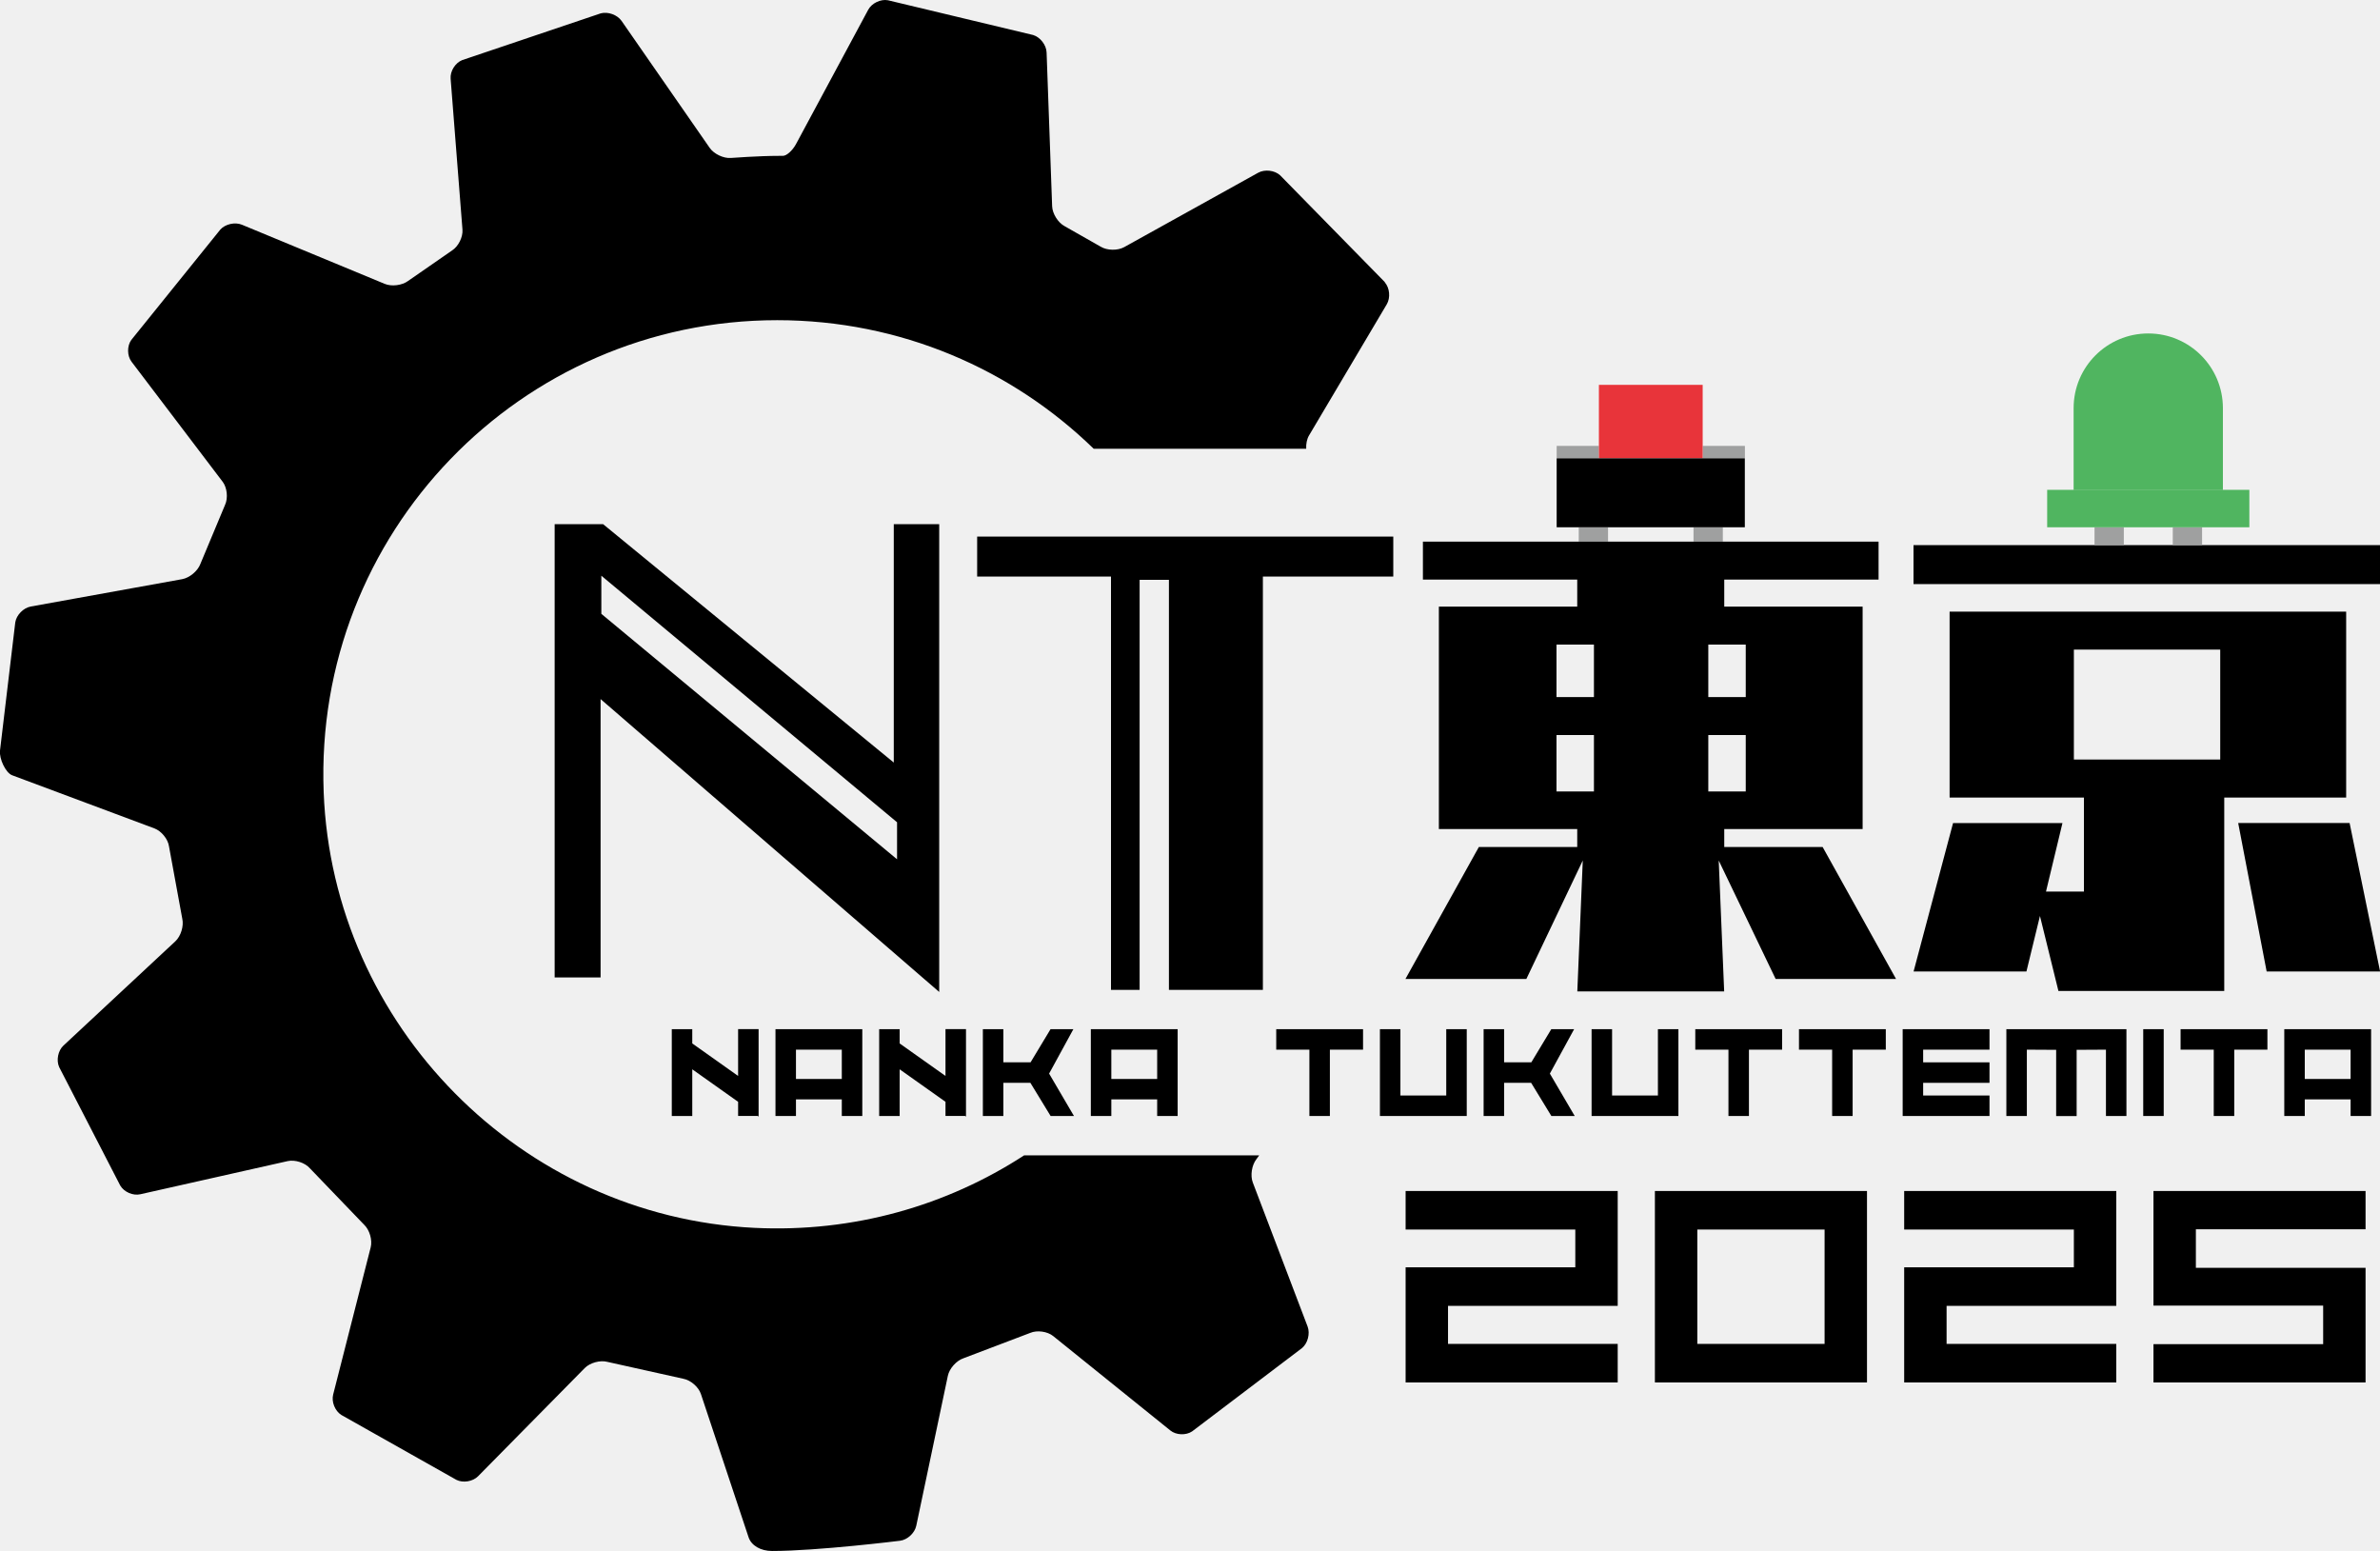
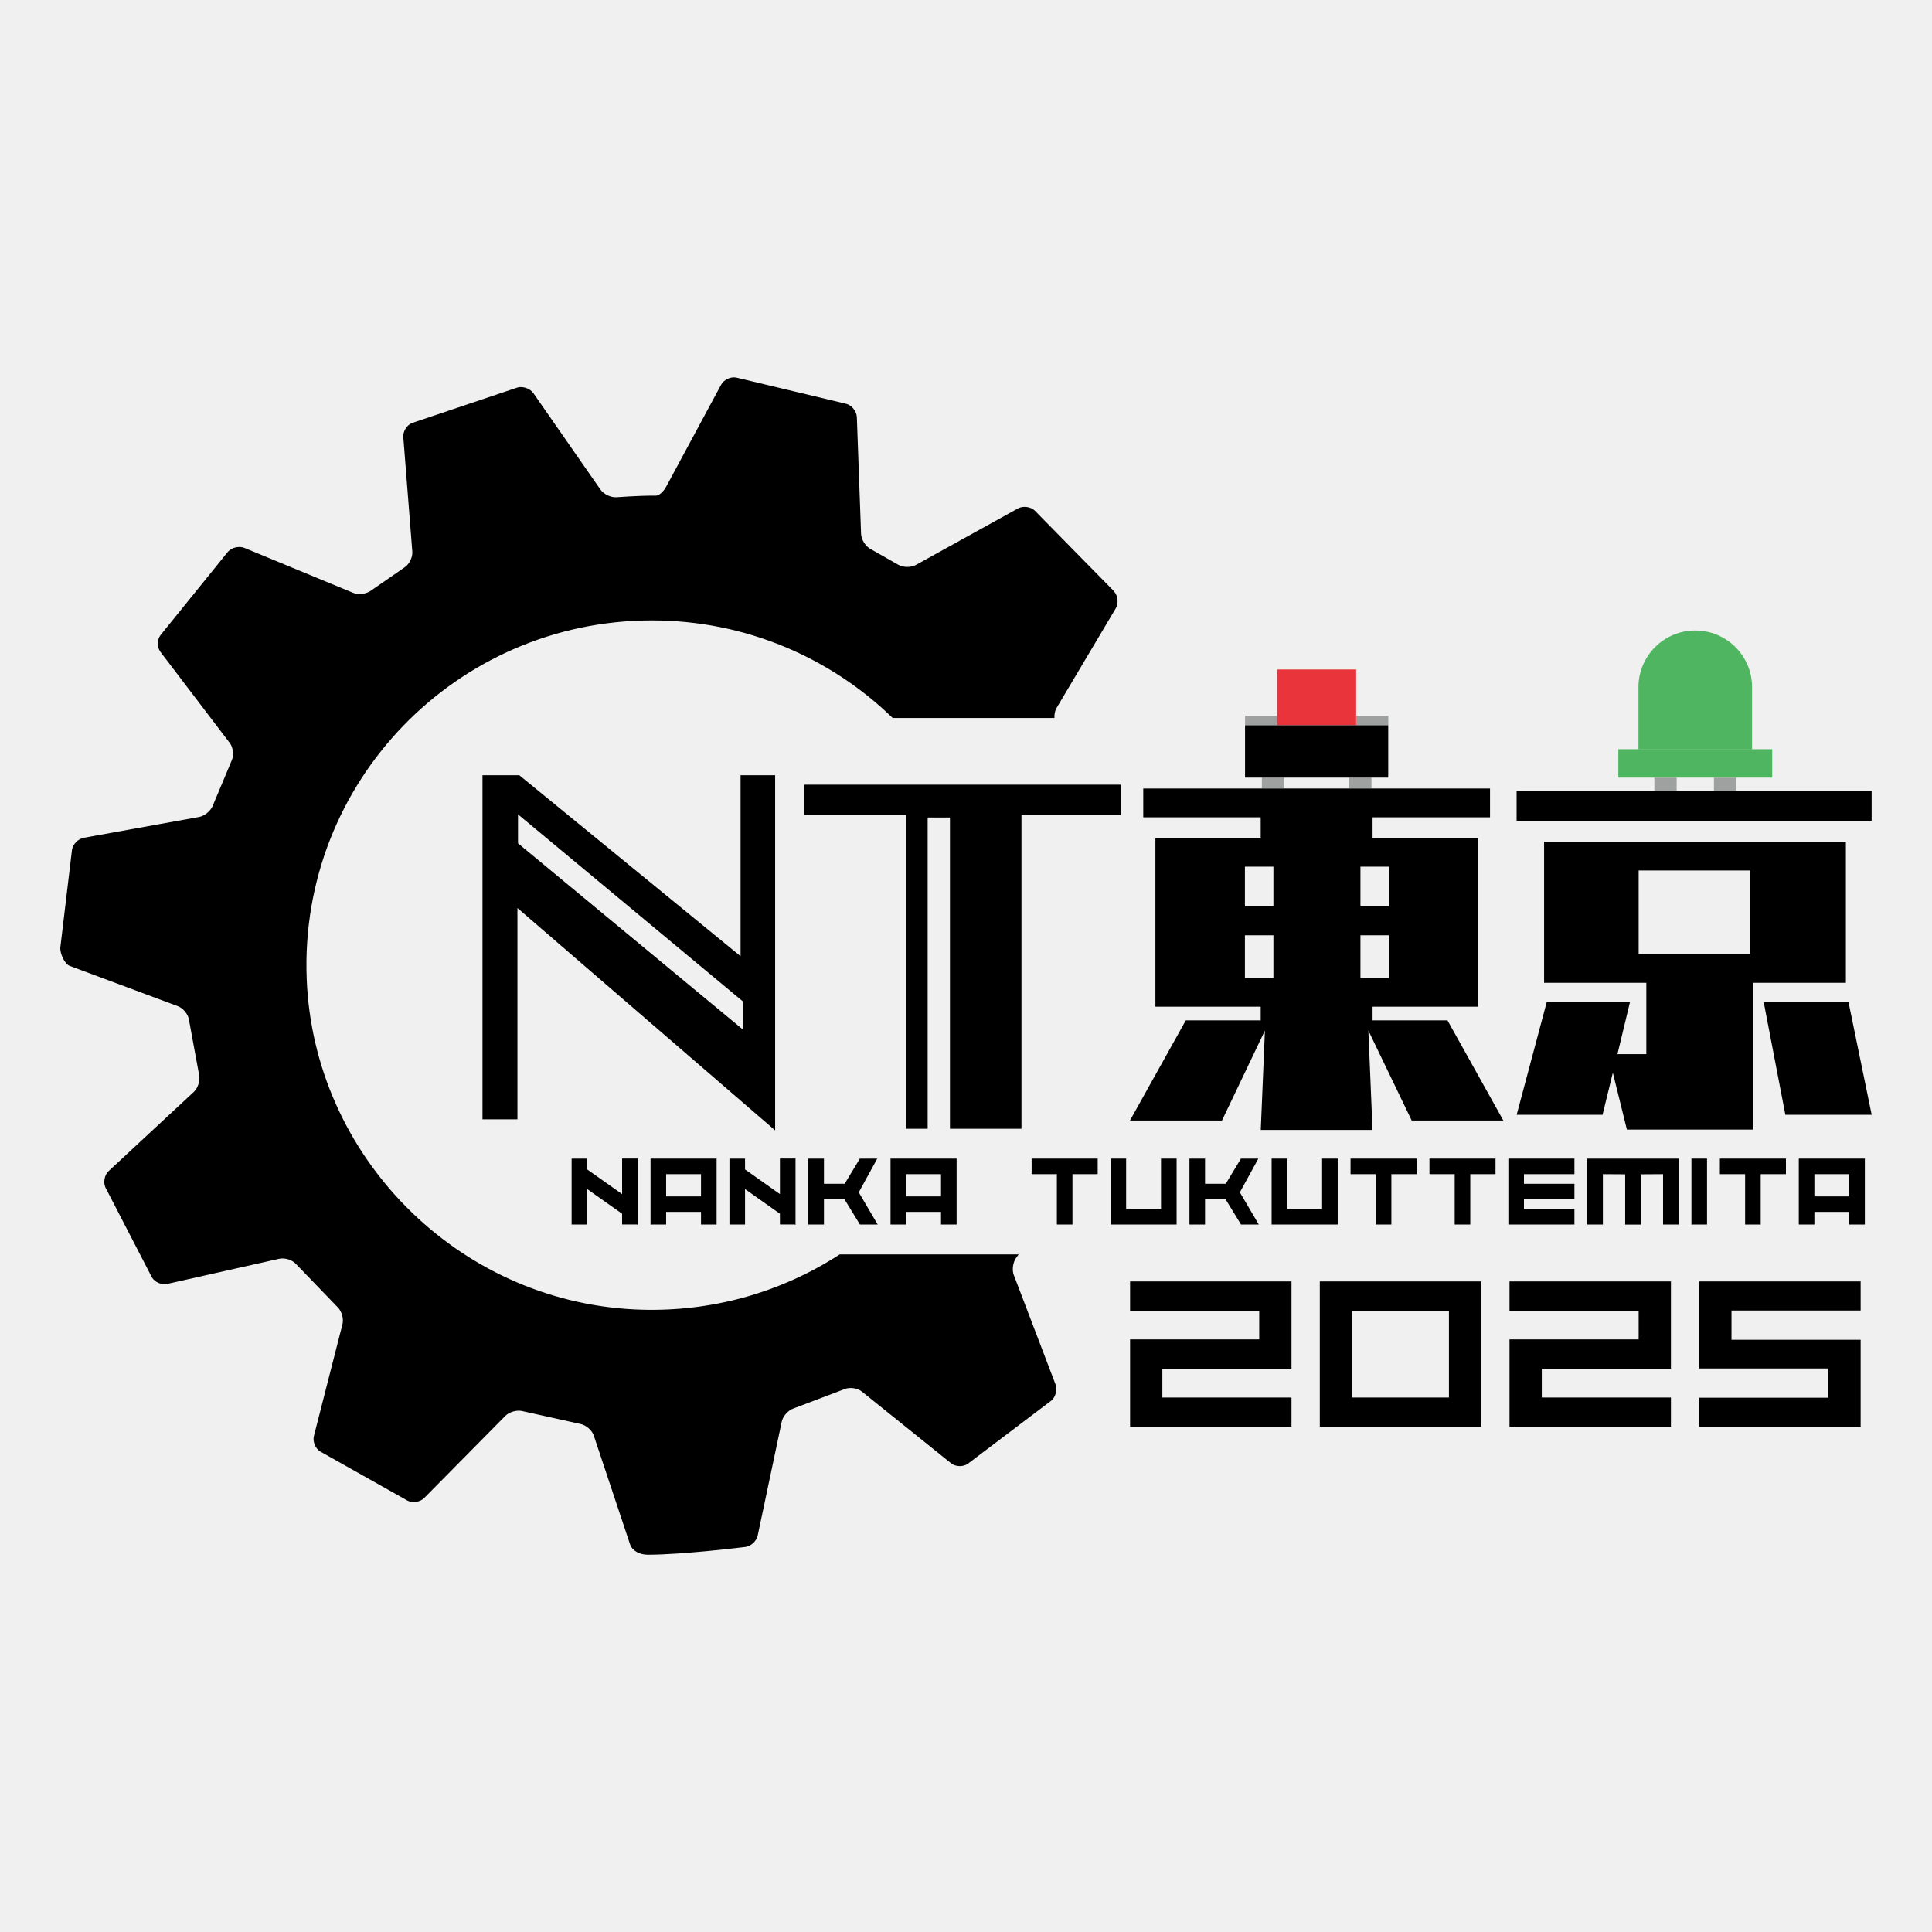
- <svg xmlns="http://www.w3.org/2000/svg" id="_レイヤー_1" data-name="レイヤー_1" version="1.1" viewBox="0 0 283.46 184.69">
+ <svg xmlns="http://www.w3.org/2000/svg" width="128" height="128" viewBox="0 0 128 128" fill="none">
+   <g clip-path="url(#clip0_2233_2)">
+     <path d="M74.871 84.899H85.565V90.676H77.009V92.59H85.565V94.528H74.871V88.738H83.427V86.838H74.871V84.899Z" fill="black" />
+     <path d="M87.44 84.899V94.528H98.134V84.899M95.996 92.59H89.578V86.838H95.996V92.59Z" fill="black" />
+     <path d="M100.009 84.899H110.703V90.676H102.147V92.59H110.703V94.528H100.009V88.738H108.565V86.838H100.009V84.899Z" fill="black" />
+     <path d="M123.272 86.825H114.716V88.763H123.272V94.528H112.578V92.602H121.134V90.664H112.578V84.899H123.272V86.825Z" fill="black" />
+     <path d="M73.825 39.19L68.542 33.814C68.263 33.561 67.767 33.506 67.437 33.687L60.681 37.429C60.35 37.611 59.821 37.602 59.5 37.408L57.675 36.373C57.345 36.196 57.061 35.744 57.048 35.372L56.769 27.64C56.756 27.264 56.452 26.871 56.092 26.761L48.768 25.013C48.4 24.945 47.951 25.16 47.773 25.494L44.137 32.243C43.959 32.572 43.658 32.843 43.468 32.838H43.294C42.24 32.838 40.852 32.944 40.852 32.944C40.475 32.974 39.992 32.741 39.78 32.433L35.34 26.052C35.124 25.743 34.654 25.574 34.29 25.672L27.3 28.024C26.953 28.163 26.691 28.581 26.72 28.957L27.317 36.547C27.347 36.918 27.114 37.391 26.797 37.594L24.574 39.131C24.273 39.355 23.74 39.423 23.393 39.275L16.196 36.301C15.849 36.158 15.358 36.268 15.108 36.547L10.621 42.096C10.401 42.4 10.405 42.894 10.633 43.194L15.223 49.225C15.451 49.52 15.506 50.044 15.35 50.386L14.101 53.368C13.969 53.718 13.559 54.06 13.186 54.128L5.549 55.505C5.181 55.572 4.829 55.927 4.77 56.299L4 62.748C3.953 63.166 4.288 63.867 4.609 63.989L11.785 66.663C12.136 66.794 12.471 67.199 12.521 67.571L13.19 71.207C13.275 71.57 13.118 72.081 12.843 72.339L7.2 77.584C6.925 77.838 6.828 78.328 6.984 78.67L10.062 84.624C10.252 84.95 10.705 85.148 11.074 85.064L18.508 83.395C18.876 83.315 19.38 83.476 19.625 83.759L22.364 86.601C22.635 86.859 22.783 87.37 22.69 87.733L20.798 95.136C20.705 95.499 20.887 95.96 21.209 96.162L27.012 99.427C27.347 99.596 27.842 99.512 28.105 99.246L33.485 93.802C33.748 93.536 34.264 93.396 34.624 93.493L38.451 94.342C38.819 94.41 39.222 94.752 39.34 95.111L41.74 102.307C41.88 102.734 42.354 103.004 42.926 103.004C45.233 103.004 49.382 102.489 49.382 102.489C49.754 102.443 50.123 102.1 50.199 101.733L51.791 94.194C51.867 93.827 52.222 93.43 52.578 93.312L55.944 92.036C56.291 91.888 56.811 91.96 57.103 92.197L63.009 96.944C63.301 97.18 63.797 97.197 64.106 96.99L69.651 92.796C69.939 92.556 70.062 92.07 69.931 91.72L67.166 84.472C67.031 84.122 67.115 83.594 67.348 83.298L67.488 83.108H55.635C51.752 85.625 47.058 86.998 42.033 86.753C30.276 86.174 20.772 76.583 20.32 64.847C19.816 51.822 30.247 41.103 43.188 41.103C49.395 41.103 55.025 43.57 59.144 47.569H69.859C69.846 47.329 69.893 47.079 70.003 46.898L73.923 40.301C74.113 39.976 74.071 39.482 73.821 39.199" fill="black" />
+     <path d="M41.216 76.761V79.113L38.904 77.479V76.761H37.871V81.128H38.904V78.779L41.216 80.414V81.123H42.202L42.249 81.157V76.757H41.216V76.761Z" fill="black" />
+     <path d="M44.133 77.791H46.444V79.265H44.133V77.791ZM47.477 76.761H43.1V81.128H44.133V80.291H46.444V81.128H47.477V76.761Z" fill="black" />
+     <path d="M51.672 76.761V79.113L49.361 77.479V76.761H48.328V81.128H49.361V78.779L51.672 80.414V81.123H52.659L52.705 81.157V76.757H51.672V76.761Z" fill="black" />
+     <path d="M58.149 81.128L56.896 78.995L58.12 76.761H56.968L55.961 78.429H54.589V76.761H53.556V81.128H54.589V79.459H55.952L56.973 81.128H58.149Z" fill="black" />
+     <path d="M60.033 77.791H62.345V79.265H60.033V77.791ZM63.378 76.761H59V81.128H60.033V80.291H62.345V81.128H63.378V76.761Z" fill="black" />
+     <path d="M68.348 76.761V77.791H70.02V81.128H71.053V77.791H72.725V76.761H68.348Z" fill="black" />
+     <path d="M74.609 76.761H73.576V81.128H77.953V76.761H76.92V80.097H74.609V76.761Z" fill="black" />
+     <path d="M83.397 81.128L82.144 78.995L83.368 76.761H82.216L81.209 78.429H79.837V76.761H78.804V81.128H79.837V79.459H81.2L82.221 81.128H83.397Z" fill="black" />
+     <path d="M85.281 76.761H84.248V81.128H88.626V76.761H87.593V80.097H85.281V76.761Z" fill="black" />
+     <path d="M89.477 76.761V77.791H91.149V81.128H92.182V77.791H93.854V76.761H89.477Z" fill="black" />
+     <path d="M94.705 76.761V77.791H96.377V81.128H97.41V77.791H99.082V76.761H94.705Z" fill="black" />
+     <path d="M104.31 77.791V76.761H99.933V81.128H104.31V80.097H100.966V79.459H104.31V78.429H100.966V77.791H104.31Z" fill="black" />
+     <path d="M111.207 76.761H105.161V81.128H106.194V77.791L107.672 77.8V81.132H108.705V77.8L110.182 77.791V81.128H111.215V76.761H111.207Z" fill="black" />
+     <path d="M113.095 76.761H112.062V81.128H113.095V76.761Z" fill="black" />
+     <path d="M113.946 76.761V77.791H115.618V81.128H116.651V77.791H118.323V76.761H113.946Z" fill="black" />
+     <path d="M120.207 77.791H122.518V79.265H120.207V77.791ZM123.551 76.761H119.174V81.128H120.207V80.291H122.518V81.128H123.551V76.761Z" fill="black" />
+     <path d="M49.23 68.217L34.32 55.872V53.955L49.23 66.355V68.217ZM49.065 51.362V63.352L34.408 51.362H31.966V74.159H34.282V60.159L51.355 74.89V51.362H49.065Z" fill="black" />
+     <path d="M53.268 51.987V53.997H60.016V74.784H61.46V54.162H62.937V74.784H67.675V53.997H74.249V51.987H53.273H53.268Z" fill="black" />
+     <path d="M83.601 52.24H85.078V51.518H83.601V52.24Z" fill="#9FA0A0" />
+     <path d="M89.388 52.24H90.865V51.518H89.388V52.24Z" fill="#9FA0A0" />
+     <path d="M89.849 48.051H91.979V47.426H89.849V48.051Z" fill="#9FA0A0" />
+     <path d="M82.487 48.051H84.617V47.426H82.487V48.051Z" fill="#9FA0A0" />
+     <path d="M84.617 48.051H89.849V44.355H84.617V48.051Z" fill="#E8343A" />
+     <path d="M84.367 61.967H82.479V64.805H84.367V61.967ZM84.367 57.418H82.479V60.058H84.367V57.418ZM92.021 61.967H90.133V64.805H92.021V61.967ZM92.021 57.418H90.133V60.058H92.021V57.418ZM98.718 52.24V54.149H90.937V55.509H97.914V66.697H90.937V67.6H95.899L99.599 74.235H93.528L90.658 68.276L90.933 74.86H83.529L83.804 68.276L80.959 74.235H74.863L78.563 67.6H83.525V66.697H76.548V55.509H83.525V54.149H75.743V52.24H98.71H98.718Z" fill="black" />
+     <path d="M82.487 51.518H91.974V48.051H82.487V51.518Z" fill="black" />
+     <path d="M115.944 57.671H108.565V63.2H115.944V57.671ZM107.786 74.839L106.855 71.068L106.173 73.859H100.483L102.473 66.397H107.989L107.16 69.839H109.073V65.113H102.3V55.763H122.294V65.113H116.147V74.839H107.786ZM118.285 73.859L116.85 66.392H122.468L124.004 73.859H118.289H118.285ZM124 52.418V54.377H100.479V52.418H124Z" fill="black" />
+     <path d="M109.606 52.418H111.084V51.518H109.606V52.418Z" fill="#9FA0A0" />
+     <path d="M113.552 52.418H115.029V51.518H113.552V52.418Z" fill="#9FA0A0" />
+     <path d="M116.079 45.525C116.079 43.452 114.394 41.771 112.316 41.771C110.237 41.771 108.552 43.452 108.552 45.525M107.219 51.518H117.413V49.635H107.219V51.518ZM108.552 45.525H116.079V49.63H108.552V45.525Z" fill="#50B560" />
+   </g>
  <defs>
-     <style>
-       .st0 {
-         fill: #e8343a;
-       }
- 
-       .st1 {
-         fill: #50b560;
-       }
- 
-       .st2 {
-         fill: #9fa0a0;
-       }
-     </style>
+     <clipPath id="clip0_2233_2">
+       <rect width="120" height="78" fill="white" transform="translate(4 25)" />
+     </clipPath>
  </defs>
-   <g>
-     <path d="M167.41,141.83h25.26v13.68h-20.21v4.53h20.21v4.59h-25.26v-13.71h20.21v-4.5h-20.21v-4.59Z" />
-     <path d="M197.1,141.83v22.8h25.26v-22.8M217.31,160.04h-15.16v-13.62h15.16v13.62Z" />
-     <path d="M226.79,141.83h25.26v13.68h-20.21v4.53h20.21v4.59h-25.26v-13.71h20.21v-4.5h-20.21v-4.59Z" />
-     <path d="M281.74,146.39h-20.21v4.59h20.21v13.65h-25.26v-4.56h20.21v-4.59h-20.21v-13.65h25.26v4.56Z" />
-   </g>
-   <g>
-     <path id="path588" d="M164.94,33.6l-12.48-12.73c-.66-.6-1.83-.73-2.61-.3l-15.96,8.86c-.78.43-2.03.41-2.79-.05l-4.31-2.45c-.78-.42-1.45-1.49-1.48-2.37l-.66-18.31c-.03-.89-.75-1.82-1.6-2.08L105.75.03c-.87-.16-1.93.35-2.35,1.14l-8.59,15.98c-.42.78-1.13,1.42-1.58,1.41h-.41c-2.49,0-5.77.25-5.77.25-.89.07-2.03-.48-2.53-1.21l-10.49-15.11c-.51-.73-1.62-1.13-2.48-.9l-16.51,5.57c-.82.33-1.44,1.32-1.37,2.21l1.41,17.97c.07.88-.48,2-1.23,2.48l-5.25,3.64c-.71.53-1.97.69-2.79.34l-17-7.04c-.82-.34-1.98-.08-2.57.58l-10.6,13.14c-.52.72-.51,1.89.03,2.6l10.84,14.28c.54.7.67,1.94.3,2.75l-2.95,7.06c-.31.83-1.28,1.64-2.16,1.8l-18.04,3.26c-.87.16-1.7,1-1.84,1.88L0,89.38c-.11.99.68,2.65,1.44,2.94l16.95,6.33c.83.31,1.62,1.27,1.74,2.15l1.58,8.61c.2.86-.17,2.07-.82,2.68l-13.33,12.42c-.65.6-.88,1.76-.51,2.57l7.27,14.1c.45.77,1.52,1.24,2.39,1.04l17.56-3.95c.87-.19,2.06.19,2.64.86l6.47,6.73c.64.61.99,1.82.77,2.68l-4.47,17.53c-.22.86.21,1.95.97,2.43l13.71,7.73c.79.4,1.96.2,2.58-.43l12.71-12.89c.62-.63,1.84-.96,2.69-.73l9.04,2.01c.87.16,1.82.97,2.1,1.82l5.67,17.04c.33,1.01,1.45,1.65,2.8,1.65,5.45,0,15.25-1.22,15.25-1.22.88-.11,1.75-.92,1.93-1.79l3.76-17.85c.18-.87,1.02-1.81,1.86-2.09l7.95-3.02c.82-.35,2.05-.18,2.74.38l13.95,11.24c.69.56,1.86.6,2.59.11l13.1-9.93c.68-.57.97-1.72.66-2.55l-6.53-17.16c-.32-.83-.12-2.08.43-2.78l.33-.45h-28c-9.17,5.96-20.26,9.21-32.13,8.63-27.77-1.37-50.22-24.08-51.29-51.87-1.19-30.84,23.45-56.22,54.02-56.22,14.66,0,27.96,5.84,37.69,15.31h25.31c-.03-.57.08-1.16.34-1.59l9.26-15.62c.45-.77.35-1.94-.24-2.61" />
-     <g>
-       <path id="path590" d="M87.91,122.56v5.57l-5.46-3.87v-1.7h-2.44v10.34h2.44v-5.56l5.46,3.87v1.68h2.33l.11.08v-10.42h-2.44Z" />
-       <path id="path592" d="M94.8,125h5.46v3.49h-5.46v-3.49ZM102.7,122.56h-10.34v10.34h2.44v-1.98h5.46v1.98h2.44v-10.34Z" />
-       <path id="path594" d="M112.61,122.56v5.57l-5.46-3.87v-1.7h-2.44v10.34h2.44v-5.56l5.46,3.87v1.68h2.33l.11.08v-10.42h-2.44Z" />
-       <path id="path596" d="M127.91,132.9l-2.96-5.05,2.89-5.29h-2.72l-2.38,3.95h-3.24v-3.95h-2.44v10.34h2.44v-3.95h3.22l2.41,3.95h2.78Z" />
-       <path id="path598" d="M132.36,125h5.46v3.49h-5.46v-3.49ZM140.26,122.56h-10.34v10.34h2.44v-1.98h5.46v1.98h2.44v-10.34Z" />
-       <path id="path600" d="M152,122.56v2.44h3.95v7.9h2.44v-7.9h3.95v-2.44h-10.34Z" />
-       <path id="path602" d="M166.79,122.56h-2.44v10.34h10.34v-10.34h-2.44v7.9h-5.46v-7.9Z" />
-       <path id="path604" d="M187.55,132.9l-2.96-5.05,2.89-5.29h-2.72l-2.38,3.95h-3.24v-3.95h-2.44v10.34h2.44v-3.95h3.22l2.41,3.95h2.78Z" />
-       <path id="path606" d="M192,122.56h-2.44v10.34h10.34v-10.34h-2.44v7.9h-5.46v-7.9Z" />
-       <path id="path608" d="M201.91,122.56v2.44h3.95v7.9h2.44v-7.9h3.95v-2.44h-10.34Z" />
-       <path id="path610" d="M214.26,122.56v2.44h3.95v7.9h2.44v-7.9h3.95v-2.44h-10.34Z" />
-       <path id="path612" d="M236.95,125v-2.44h-10.34v10.34h10.34v-2.44h-7.9v-1.51h7.9v-2.44h-7.9v-1.51h7.9Z" />
-       <path id="path614" d="M253.24,122.56h-14.28v10.34h2.44v-7.9l3.49.02v7.89h2.44v-7.89l3.49-.02v7.9h2.44v-10.34Z" />
-       <path id="path616" d="M257.7,122.56h-2.44v10.34h2.44v-10.34Z" />
-       <path id="path618" d="M259.71,122.56v2.44h3.95v7.9h2.44v-7.9h3.95v-2.44h-10.34Z" />
-       <path id="path620" d="M274.5,125h5.46v3.49h-5.46v-3.49ZM282.4,122.56h-10.34v10.34h2.44v-1.98h5.46v1.98h2.44v-10.34Z" />
-     </g>
-     <g>
-       <path id="path634" d="M106.84,102.33l-35.22-29.23v-4.54l35.22,29.36v4.41ZM106.45,62.42v28.39l-34.62-28.39h-5.77v53.98h5.47v-33.15l40.33,34.88v-55.71h-5.41Z" />
-       <path id="path636" d="M116.38,63.9v4.76h15.94v49.22h3.41v-48.83h3.49v48.83h11.19v-49.22h15.53v-4.76h-49.55Z" />
-       <g>
-         <path id="path622" class="st2" d="M188.03,64.5h3.49v-1.71h-3.49v1.71Z" />
-         <path id="path624" class="st2" d="M201.7,64.5h3.49v-1.71h-3.49v1.71Z" />
-         <path id="path626" class="st2" d="M202.79,54.58h5.03v-1.48h-5.03v1.48Z" />
-         <path id="path627" class="st2" d="M185.4,54.58h5.03v-1.48h-5.03v1.48Z" />
-         <path id="path628" class="st0" d="M190.43,54.58h12.36v-8.75h-12.36v8.75Z" />
-         <path id="path630" d="M189.84,87.53h-4.46v6.72h4.46v-6.72ZM189.84,76.76h-4.46v6.25h4.46v-6.25ZM207.92,87.53h-4.46v6.72h4.46v-6.72ZM207.92,76.76h-4.46v6.25h4.46v-6.25ZM223.74,64.5v4.52h-18.38v3.22h16.48v26.49h-16.48v2.14h11.72l8.74,15.71h-14.34l-6.78-14.11.65,15.59h-17.49l.65-15.59-6.72,14.11h-14.4l8.74-15.71h11.72v-2.14h-16.48v-26.49h16.48v-3.22h-18.38v-4.52h54.25Z" />
-         <path id="path632" d="M185.4,62.79h22.41v-8.21h-22.41v8.21Z" />
-       </g>
-       <g>
-         <path id="path638" d="M264.43,77.36h-17.43v13.09h17.43v-13.09ZM245.16,118.01l-2.2-8.93-1.61,6.61h-13.44l4.7-17.67h13.03l-1.96,8.15h4.52v-11.19h-16v-22.14h47.23v22.14h-14.52v23.03h-19.75ZM269.96,115.69l-3.39-17.68h13.27l3.63,17.68h-13.5ZM283.46,64.92v4.64h-55.56v-4.64h55.56Z" />
-         <path id="path640" class="st2" d="M249.46,64.92h3.49v-2.13h-3.49v2.13Z" />
-         <path id="path642" class="st2" d="M258.78,64.92h3.49v-2.13h-3.49v2.13Z" />
-         <path id="path644" class="st1" d="M264.75,48.6c0-4.91-3.98-8.89-8.89-8.89s-8.89,3.98-8.89,8.89M243.82,62.79h24.08v-4.46h-24.08v4.46ZM246.97,48.6h17.78v9.72h-17.78v-9.72Z" />
-       </g>
-     </g>
-   </g>
</svg>
